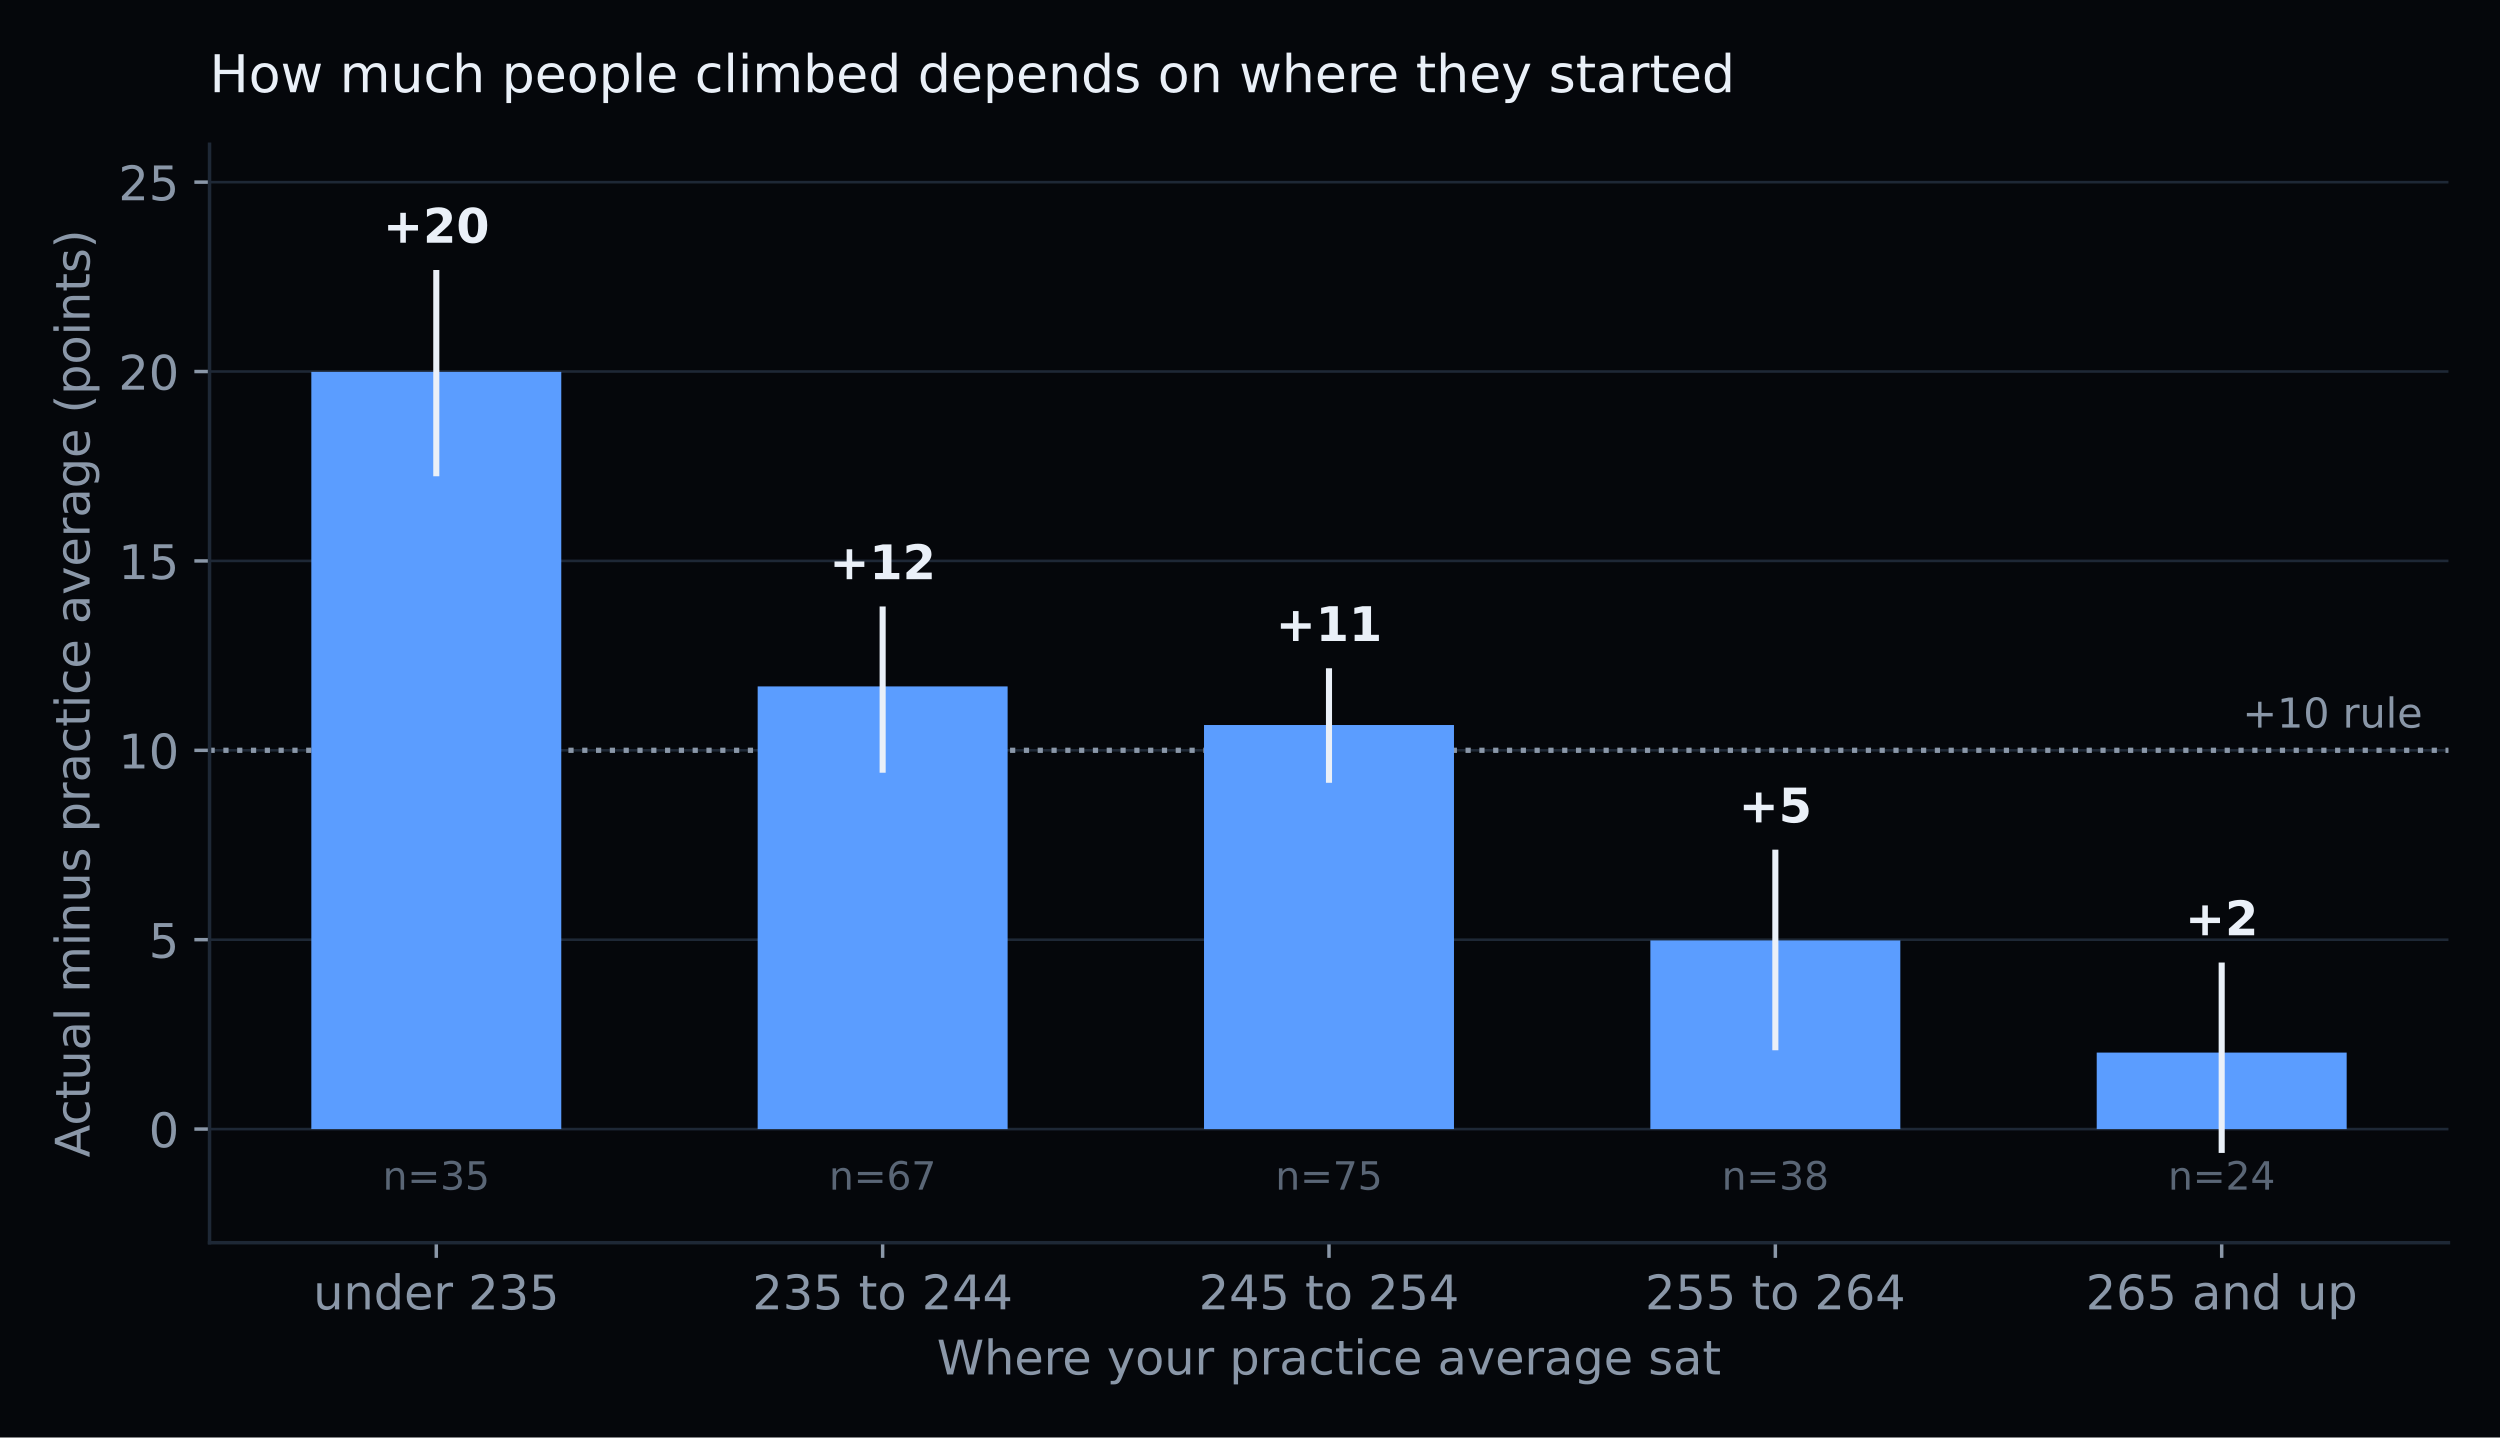
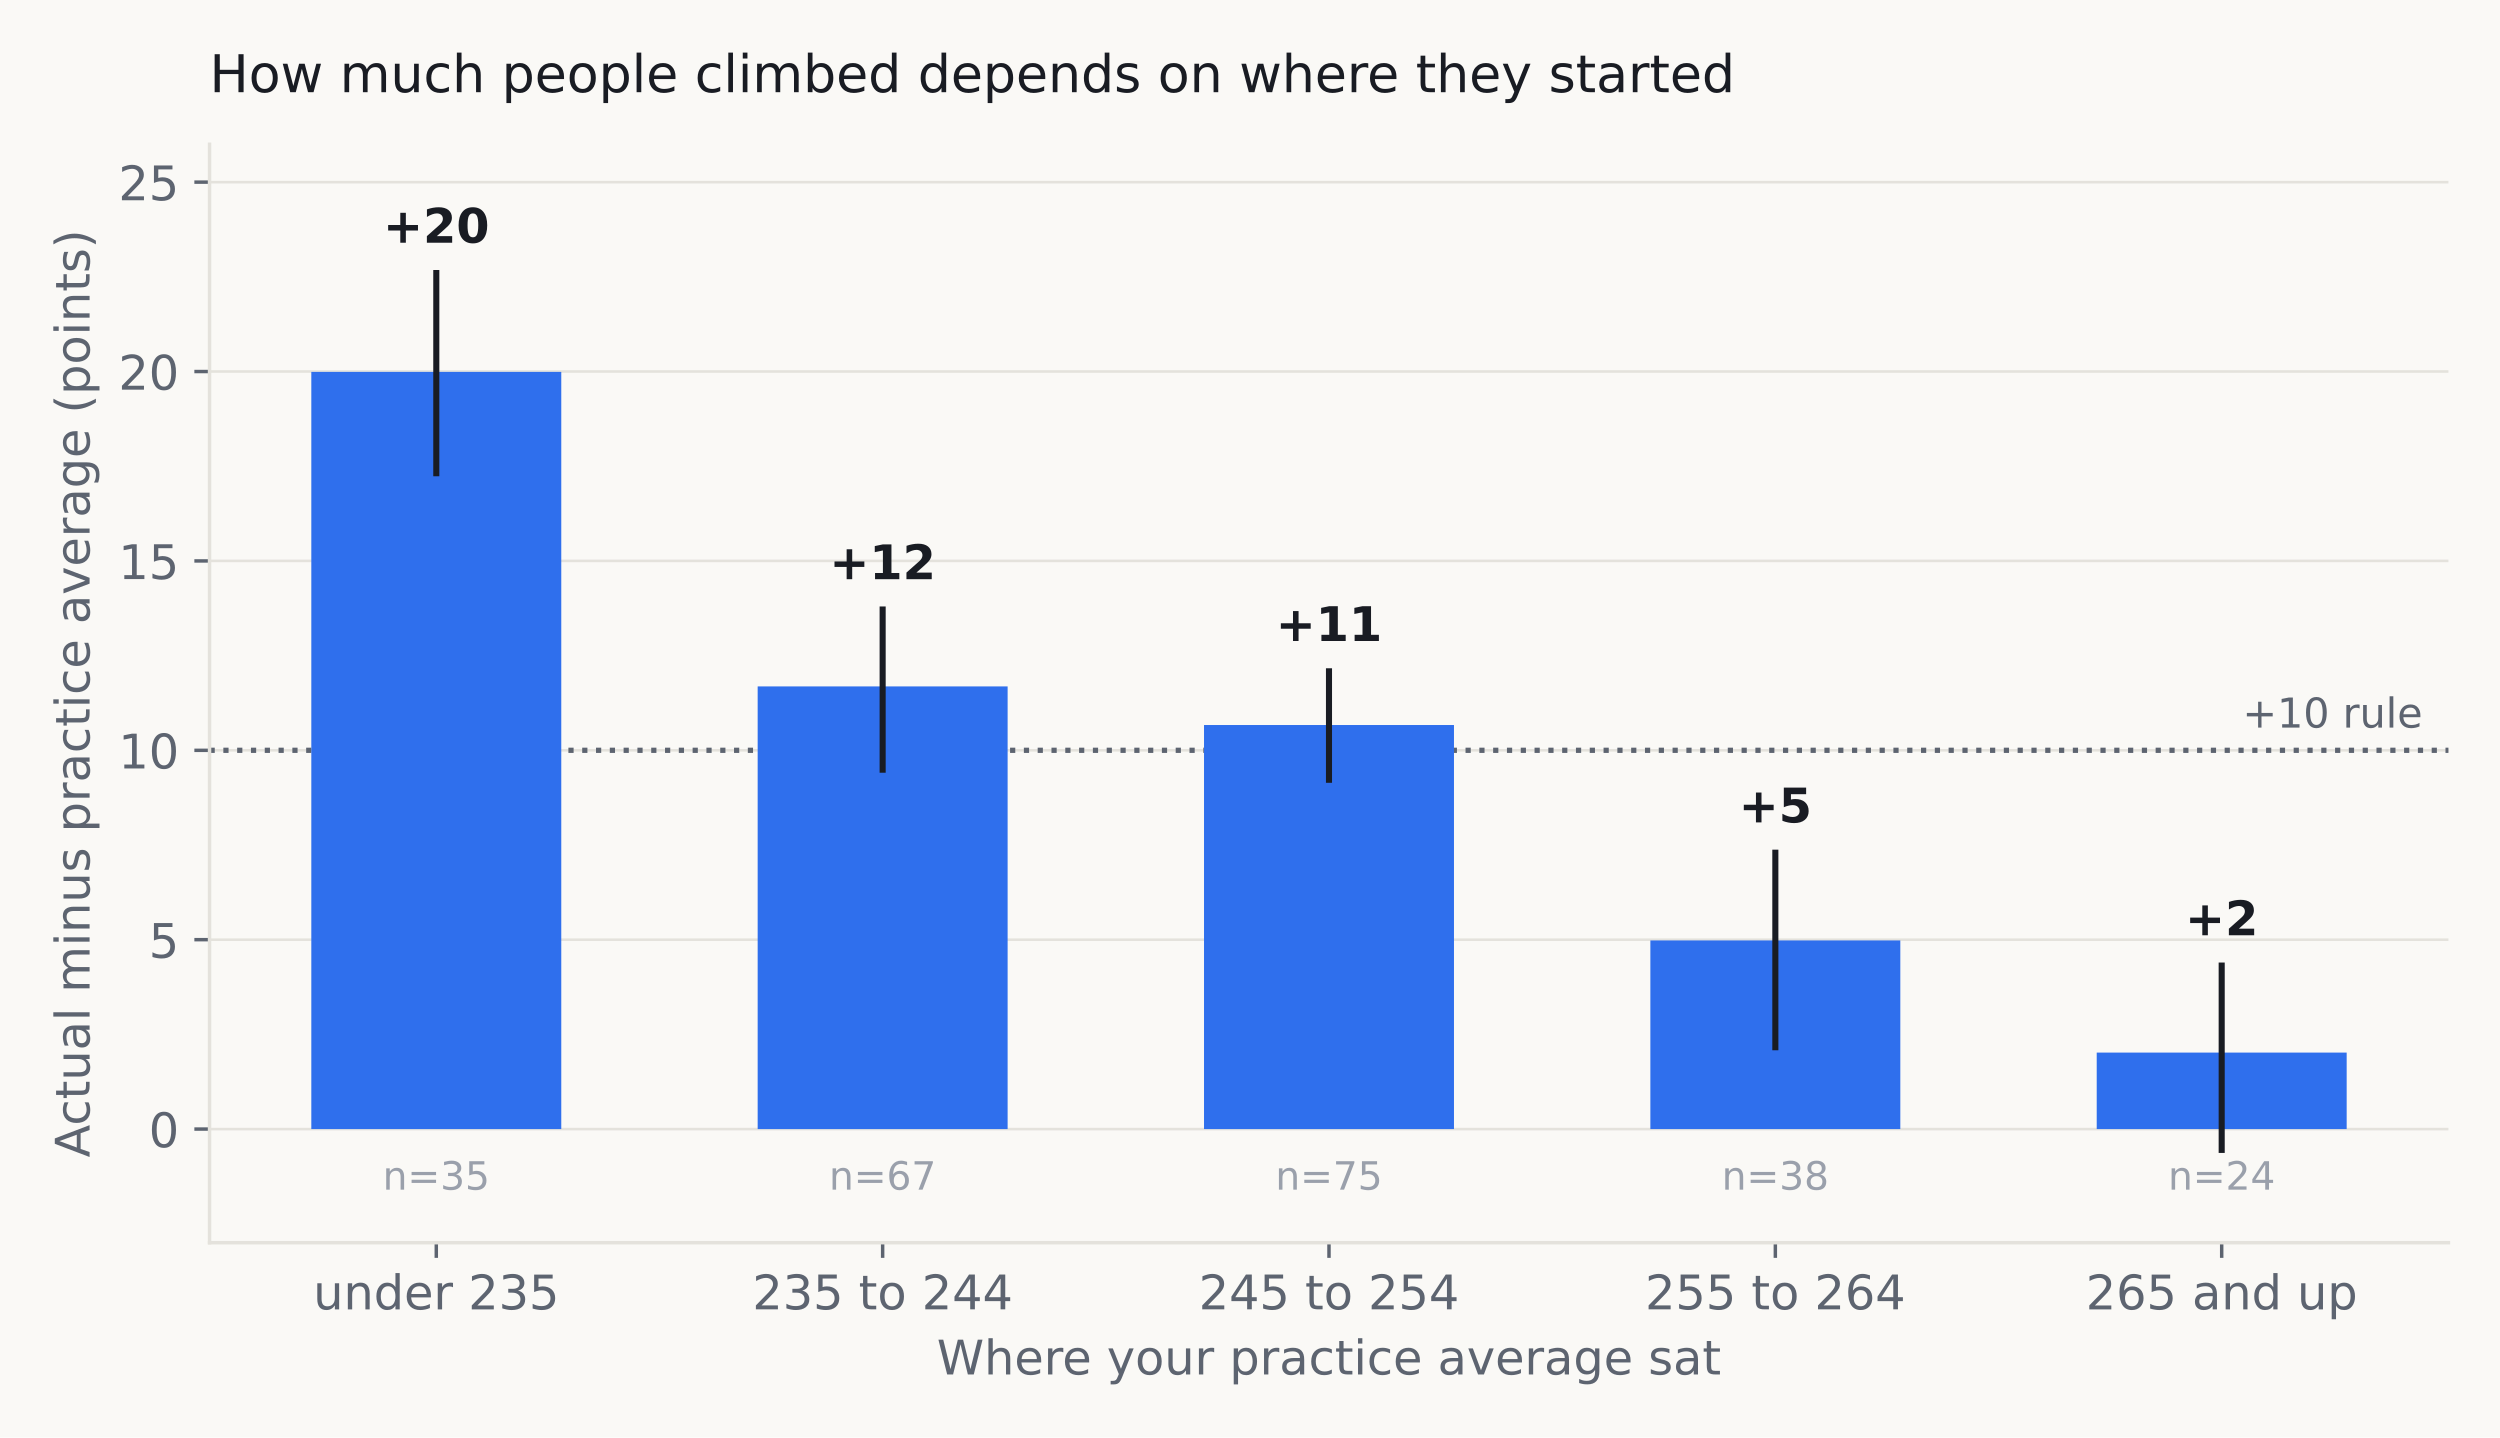
<svg xmlns="http://www.w3.org/2000/svg" xmlns:xlink="http://www.w3.org/1999/xlink" width="576pt" height="331.2pt" viewBox="0 0 576 331.2" version="1.1">
  <defs>
    <style type="text/css">*{stroke-linejoin: round; stroke-linecap: butt}</style>
  </defs>
  <g id="figure_1">
    <g id="patch_1">
-       <path d="M 0 331.2  L 576 331.2  L 576 0  L 0 0  z " style="fill: #05070b" />
+       <path d="M 0 331.2  L 576 331.2  L 576 0  L 0 0  z " style="fill: #faf9f6" />
    </g>
    <g id="axes_1">
      <g id="patch_2">
-         <path d="M 48.28 286.32  L 564.12 286.32  L 564.12 33.24  L 48.28 33.24  z " style="fill: #05070b" />
+         <path d="M 48.28 286.32  L 564.12 286.32  L 564.12 33.24  L 48.28 33.24  z " style="fill: #faf9f6" />
      </g>
      <g id="matplotlib.axis_1">
        <g id="xtick_1">
          <g id="line2d_1">
            <defs>
-               <path id="m8a3446f5a4" d="M 0 0  L 0 3.5  " style="stroke: #8a97a8; stroke-width: 0.8" />
+               <path id="m4765585aff" d="M 0 0  L 0 3.5  " style="stroke: #5d6470; stroke-width: 0.8" />
            </defs>
            <g>
-               <use xlink:href="#m8a3446f5a4" x="100.522" y="286.32" style="fill: #8a97a8; stroke: #8a97a8; stroke-width: 0.8" />
+               <use xlink:href="#m4765585aff" x="100.522" y="286.32" style="fill: #5d6470; stroke: #5d6470; stroke-width: 0.8" />
            </g>
          </g>
          <g id="text_1">
-             <text style="font-size: 11px; font-family: 'DejaVu Sans'; text-anchor: middle; fill: #8a97a8" x="100.522" y="301.678" transform="rotate(-0 100.5222 301.6783)">under 235</text>
+             <text style="font-size: 11px; font-family: 'DejaVu Sans'; text-anchor: middle; fill: #5d6470" x="100.522" y="301.678" transform="rotate(-0 100.5222 301.6783)">under 235</text>
          </g>
        </g>
        <g id="xtick_2">
          <g id="line2d_2">
            <g>
-               <use xlink:href="#m8a3446f5a4" x="203.361" y="286.32" style="fill: #8a97a8; stroke: #8a97a8; stroke-width: 0.8" />
+               <use xlink:href="#m4765585aff" x="203.361" y="286.32" style="fill: #5d6470; stroke: #5d6470; stroke-width: 0.8" />
            </g>
          </g>
          <g id="text_2">
-             <text style="font-size: 11px; font-family: 'DejaVu Sans'; text-anchor: middle; fill: #8a97a8" x="203.361" y="301.677" transform="rotate(-0 203.3611 301.6774)">235 to 244</text>
+             <text style="font-size: 11px; font-family: 'DejaVu Sans'; text-anchor: middle; fill: #5d6470" x="203.361" y="301.677" transform="rotate(-0 203.3611 301.6774)">235 to 244</text>
          </g>
        </g>
        <g id="xtick_3">
          <g id="line2d_3">
            <g>
-               <use xlink:href="#m8a3446f5a4" x="306.2" y="286.32" style="fill: #8a97a8; stroke: #8a97a8; stroke-width: 0.8" />
+               <use xlink:href="#m4765585aff" x="306.2" y="286.32" style="fill: #5d6470; stroke: #5d6470; stroke-width: 0.8" />
            </g>
          </g>
          <g id="text_3">
-             <text style="font-size: 11px; font-family: 'DejaVu Sans'; text-anchor: middle; fill: #8a97a8" x="306.2" y="301.677" transform="rotate(-0 306.2 301.6774)">245 to 254</text>
+             <text style="font-size: 11px; font-family: 'DejaVu Sans'; text-anchor: middle; fill: #5d6470" x="306.2" y="301.677" transform="rotate(-0 306.2 301.6774)">245 to 254</text>
          </g>
        </g>
        <g id="xtick_4">
          <g id="line2d_4">
            <g>
-               <use xlink:href="#m8a3446f5a4" x="409.039" y="286.32" style="fill: #8a97a8; stroke: #8a97a8; stroke-width: 0.8" />
+               <use xlink:href="#m4765585aff" x="409.039" y="286.32" style="fill: #5d6470; stroke: #5d6470; stroke-width: 0.8" />
            </g>
          </g>
          <g id="text_4">
-             <text style="font-size: 11px; font-family: 'DejaVu Sans'; text-anchor: middle; fill: #8a97a8" x="409.039" y="301.677" transform="rotate(-0 409.0389 301.6774)">255 to 264</text>
+             <text style="font-size: 11px; font-family: 'DejaVu Sans'; text-anchor: middle; fill: #5d6470" x="409.039" y="301.677" transform="rotate(-0 409.0389 301.6774)">255 to 264</text>
          </g>
        </g>
        <g id="xtick_5">
          <g id="line2d_5">
            <g>
-               <use xlink:href="#m8a3446f5a4" x="511.878" y="286.32" style="fill: #8a97a8; stroke: #8a97a8; stroke-width: 0.8" />
+               <use xlink:href="#m4765585aff" x="511.878" y="286.32" style="fill: #5d6470; stroke: #5d6470; stroke-width: 0.8" />
            </g>
          </g>
          <g id="text_5">
-             <text style="font-size: 11px; font-family: 'DejaVu Sans'; text-anchor: middle; fill: #8a97a8" x="511.878" y="301.678" transform="rotate(-0 511.8778 301.6783)">265 and up</text>
+             <text style="font-size: 11px; font-family: 'DejaVu Sans'; text-anchor: middle; fill: #5d6470" x="511.878" y="301.678" transform="rotate(-0 511.8778 301.6783)">265 and up</text>
          </g>
        </g>
        <g id="text_6">
-           <text style="font-size: 11px; font-family: 'DejaVu Sans'; text-anchor: middle; fill: #8a97a8" x="306.2" y="316.679" transform="rotate(-0 306.2 316.6791)">Where your practice average sat</text>
+           <text style="font-size: 11px; font-family: 'DejaVu Sans'; text-anchor: middle; fill: #5d6470" x="306.2" y="316.679" transform="rotate(-0 306.2 316.6791)">Where your practice average sat</text>
        </g>
      </g>
      <g id="matplotlib.axis_2">
        <g id="ytick_1">
          <g id="line2d_6">
-             <path d="M 48.28 260.139  L 564.12 260.139  " clip-path="url(#pa1606d4087)" style="fill: none; stroke: #1e2836; stroke-width: 0.6; stroke-linecap: square" />
+             <path d="M 48.28 260.139  L 564.12 260.139  " clip-path="url(#p183ba461d8)" style="fill: none; stroke: #e4e2dc; stroke-width: 0.6; stroke-linecap: square" />
          </g>
          <g id="line2d_7">
            <defs>
-               <path id="mdeb7644ae6" d="M 0 0  L -3.5 0  " style="stroke: #8a97a8; stroke-width: 0.8" />
+               <path id="m6b972878d3" d="M 0 0  L -3.5 0  " style="stroke: #5d6470; stroke-width: 0.8" />
            </defs>
            <g>
-               <use xlink:href="#mdeb7644ae6" x="48.28" y="260.139" style="fill: #8a97a8; stroke: #8a97a8; stroke-width: 0.8" />
+               <use xlink:href="#m6b972878d3" x="48.28" y="260.139" style="fill: #5d6470; stroke: #5d6470; stroke-width: 0.8" />
            </g>
          </g>
          <g id="text_7">
-             <text style="font-size: 11px; font-family: 'DejaVu Sans'; text-anchor: end; fill: #8a97a8" x="41.28" y="264.318" transform="rotate(-0 41.28 264.318)">0</text>
+             <text style="font-size: 11px; font-family: 'DejaVu Sans'; text-anchor: end; fill: #5d6470" x="41.28" y="264.318" transform="rotate(-0 41.28 264.318)">0</text>
          </g>
        </g>
        <g id="ytick_2">
          <g id="line2d_8">
-             <path d="M 48.28 216.505  L 564.12 216.505  " clip-path="url(#pa1606d4087)" style="fill: none; stroke: #1e2836; stroke-width: 0.6; stroke-linecap: square" />
+             <path d="M 48.28 216.505  L 564.12 216.505  " clip-path="url(#p183ba461d8)" style="fill: none; stroke: #e4e2dc; stroke-width: 0.6; stroke-linecap: square" />
          </g>
          <g id="line2d_9">
            <g>
-               <use xlink:href="#mdeb7644ae6" x="48.28" y="216.505" style="fill: #8a97a8; stroke: #8a97a8; stroke-width: 0.8" />
+               <use xlink:href="#m6b972878d3" x="48.28" y="216.505" style="fill: #5d6470; stroke: #5d6470; stroke-width: 0.8" />
            </g>
          </g>
          <g id="text_8">
-             <text style="font-size: 11px; font-family: 'DejaVu Sans'; text-anchor: end; fill: #8a97a8" x="41.28" y="220.684" transform="rotate(-0 41.28 220.6835)">5</text>
+             <text style="font-size: 11px; font-family: 'DejaVu Sans'; text-anchor: end; fill: #5d6470" x="41.28" y="220.684" transform="rotate(-0 41.28 220.6835)">5</text>
          </g>
        </g>
        <g id="ytick_3">
          <g id="line2d_10">
-             <path d="M 48.28 172.87  L 564.12 172.87  " clip-path="url(#pa1606d4087)" style="fill: none; stroke: #1e2836; stroke-width: 0.6; stroke-linecap: square" />
+             <path d="M 48.28 172.87  L 564.12 172.87  " clip-path="url(#p183ba461d8)" style="fill: none; stroke: #e4e2dc; stroke-width: 0.6; stroke-linecap: square" />
          </g>
          <g id="line2d_11">
            <g>
-               <use xlink:href="#mdeb7644ae6" x="48.28" y="172.87" style="fill: #8a97a8; stroke: #8a97a8; stroke-width: 0.8" />
+               <use xlink:href="#m6b972878d3" x="48.28" y="172.87" style="fill: #5d6470; stroke: #5d6470; stroke-width: 0.8" />
            </g>
          </g>
          <g id="text_9">
-             <text style="font-size: 11px; font-family: 'DejaVu Sans'; text-anchor: end; fill: #8a97a8" x="41.28" y="177.049" transform="rotate(-0 41.28 177.0491)">10</text>
+             <text style="font-size: 11px; font-family: 'DejaVu Sans'; text-anchor: end; fill: #5d6470" x="41.28" y="177.049" transform="rotate(-0 41.28 177.0491)">10</text>
          </g>
        </g>
        <g id="ytick_4">
          <g id="line2d_12">
-             <path d="M 48.28 129.236  L 564.12 129.236  " clip-path="url(#pa1606d4087)" style="fill: none; stroke: #1e2836; stroke-width: 0.6; stroke-linecap: square" />
+             <path d="M 48.28 129.236  L 564.12 129.236  " clip-path="url(#p183ba461d8)" style="fill: none; stroke: #e4e2dc; stroke-width: 0.6; stroke-linecap: square" />
          </g>
          <g id="line2d_13">
            <g>
-               <use xlink:href="#mdeb7644ae6" x="48.28" y="129.236" style="fill: #8a97a8; stroke: #8a97a8; stroke-width: 0.8" />
+               <use xlink:href="#m6b972878d3" x="48.28" y="129.236" style="fill: #5d6470; stroke: #5d6470; stroke-width: 0.8" />
            </g>
          </g>
          <g id="text_10">
-             <text style="font-size: 11px; font-family: 'DejaVu Sans'; text-anchor: end; fill: #8a97a8" x="41.28" y="133.415" transform="rotate(-0 41.28 133.4146)">15</text>
+             <text style="font-size: 11px; font-family: 'DejaVu Sans'; text-anchor: end; fill: #5d6470" x="41.28" y="133.415" transform="rotate(-0 41.28 133.4146)">15</text>
          </g>
        </g>
        <g id="ytick_5">
          <g id="line2d_14">
-             <path d="M 48.28 85.601  L 564.12 85.601  " clip-path="url(#pa1606d4087)" style="fill: none; stroke: #1e2836; stroke-width: 0.6; stroke-linecap: square" />
+             <path d="M 48.28 85.601  L 564.12 85.601  " clip-path="url(#p183ba461d8)" style="fill: none; stroke: #e4e2dc; stroke-width: 0.6; stroke-linecap: square" />
          </g>
          <g id="line2d_15">
            <g>
-               <use xlink:href="#mdeb7644ae6" x="48.28" y="85.601" style="fill: #8a97a8; stroke: #8a97a8; stroke-width: 0.8" />
+               <use xlink:href="#m6b972878d3" x="48.28" y="85.601" style="fill: #5d6470; stroke: #5d6470; stroke-width: 0.8" />
            </g>
          </g>
          <g id="text_11">
-             <text style="font-size: 11px; font-family: 'DejaVu Sans'; text-anchor: end; fill: #8a97a8" x="41.28" y="89.78" transform="rotate(-0 41.28 89.78009)">20</text>
+             <text style="font-size: 11px; font-family: 'DejaVu Sans'; text-anchor: end; fill: #5d6470" x="41.28" y="89.78" transform="rotate(-0 41.28 89.78009)">20</text>
          </g>
        </g>
        <g id="ytick_6">
          <g id="line2d_16">
-             <path d="M 48.28 41.967  L 564.12 41.967  " clip-path="url(#pa1606d4087)" style="fill: none; stroke: #1e2836; stroke-width: 0.6; stroke-linecap: square" />
+             <path d="M 48.28 41.967  L 564.12 41.967  " clip-path="url(#p183ba461d8)" style="fill: none; stroke: #e4e2dc; stroke-width: 0.6; stroke-linecap: square" />
          </g>
          <g id="line2d_17">
            <g>
-               <use xlink:href="#mdeb7644ae6" x="48.28" y="41.967" style="fill: #8a97a8; stroke: #8a97a8; stroke-width: 0.8" />
+               <use xlink:href="#m6b972878d3" x="48.28" y="41.967" style="fill: #5d6470; stroke: #5d6470; stroke-width: 0.8" />
            </g>
          </g>
          <g id="text_12">
-             <text style="font-size: 11px; font-family: 'DejaVu Sans'; text-anchor: end; fill: #8a97a8" x="41.28" y="46.146" transform="rotate(-0 41.28 46.14561)">25</text>
+             <text style="font-size: 11px; font-family: 'DejaVu Sans'; text-anchor: end; fill: #5d6470" x="41.28" y="46.146" transform="rotate(-0 41.28 46.14561)">25</text>
          </g>
        </g>
        <g id="text_13">
-           <text style="font-size: 11px; font-family: 'DejaVu Sans'; text-anchor: middle; fill: #8a97a8" x="20.64" y="159.78" transform="rotate(-90 20.63992 159.78)">Actual minus practice average (points)</text>
+           <text style="font-size: 11px; font-family: 'DejaVu Sans'; text-anchor: middle; fill: #5d6470" x="20.64" y="159.78" transform="rotate(-90 20.63992 159.78)">Actual minus practice average (points)</text>
        </g>
      </g>
      <g id="line2d_18">
-         <path d="M 48.28 172.87  L 564.12 172.87  " clip-path="url(#pa1606d4087)" style="fill: none; stroke-dasharray: 1.2,1.98; stroke-dashoffset: 0; stroke: #8a97a8; stroke-width: 1.2" />
+         <path d="M 48.28 172.87  L 564.12 172.87  " clip-path="url(#p183ba461d8)" style="fill: none; stroke-dasharray: 1.2,1.98; stroke-dashoffset: 0; stroke: #5d6470; stroke-width: 1.2" />
      </g>
      <g id="patch_3">
-         <path d="M 48.28 286.32  L 48.28 33.24  " style="fill: none; stroke: #1e2836; stroke-width: 0.8; stroke-linejoin: miter; stroke-linecap: square" />
+         <path d="M 48.28 286.32  L 48.28 33.24  " style="fill: none; stroke: #e4e2dc; stroke-width: 0.8; stroke-linejoin: miter; stroke-linecap: square" />
      </g>
      <g id="patch_4">
-         <path d="M 48.28 286.32  L 564.12 286.32  " style="fill: none; stroke: #1e2836; stroke-width: 0.8; stroke-linejoin: miter; stroke-linecap: square" />
+         <path d="M 48.28 286.32  L 564.12 286.32  " style="fill: none; stroke: #e4e2dc; stroke-width: 0.8; stroke-linejoin: miter; stroke-linecap: square" />
      </g>
      <g id="patch_5">
-         <path d="M 71.727 260.139  L 129.317 260.139  L 129.317 85.683  L 71.727 85.683  z " clip-path="url(#pa1606d4087)" style="fill: #5b9dff" />
+         <path d="M 71.727 260.139  L 129.317 260.139  L 129.317 85.683  L 71.727 85.683  z " clip-path="url(#p183ba461d8)" style="fill: #2f6fed" />
      </g>
      <g id="patch_6">
-         <path d="M 174.566 260.139  L 232.156 260.139  L 232.156 158.15  L 174.566 158.15  z " clip-path="url(#pa1606d4087)" style="fill: #5b9dff" />
+         <path d="M 174.566 260.139  L 232.156 260.139  L 232.156 158.15  L 174.566 158.15  z " clip-path="url(#p183ba461d8)" style="fill: #2f6fed" />
      </g>
      <g id="patch_7">
-         <path d="M 277.405 260.139  L 334.995 260.139  L 334.995 167.044  L 277.405 167.044  z " clip-path="url(#pa1606d4087)" style="fill: #5b9dff" />
+         <path d="M 277.405 260.139  L 334.995 260.139  L 334.995 167.044  L 277.405 167.044  z " clip-path="url(#p183ba461d8)" style="fill: #2f6fed" />
      </g>
      <g id="patch_8">
-         <path d="M 380.244 260.139  L 437.834 260.139  L 437.834 216.678  L 380.244 216.678  z " clip-path="url(#pa1606d4087)" style="fill: #5b9dff" />
+         <path d="M 380.244 260.139  L 437.834 260.139  L 437.834 216.678  L 380.244 216.678  z " clip-path="url(#p183ba461d8)" style="fill: #2f6fed" />
      </g>
      <g id="patch_9">
-         <path d="M 483.083 260.139  L 540.673 260.139  L 540.673 242.516  L 483.083 242.516  z " clip-path="url(#pa1606d4087)" style="fill: #5b9dff" />
+         <path d="M 483.083 260.139  L 540.673 260.139  L 540.673 242.516  L 483.083 242.516  z " clip-path="url(#p183ba461d8)" style="fill: #2f6fed" />
      </g>
      <g id="text_14">
-         <text style="font-weight: 700; font-size: 11px; font-family: 'DejaVu Sans'; text-anchor: middle; fill: #eaf0f8" x="100.522" y="55.921" transform="rotate(-0 100.5222 55.92066)">+20</text>
+         <text style="font-weight: 700; font-size: 11px; font-family: 'DejaVu Sans'; text-anchor: middle; fill: #191c23" x="100.522" y="55.921" transform="rotate(-0 100.5222 55.92066)">+20</text>
      </g>
      <g id="text_15">
-         <text style="font-size: 9px; font-family: 'DejaVu Sans'; text-anchor: middle; fill: #5a6676" x="100.522" y="274.102" transform="rotate(-0 100.5222 274.1023)">n=35</text>
+         <text style="font-size: 9px; font-family: 'DejaVu Sans'; text-anchor: middle; fill: #9aa0ab" x="100.522" y="274.102" transform="rotate(-0 100.5222 274.1023)">n=35</text>
      </g>
      <g id="text_16">
-         <text style="font-weight: 700; font-size: 11px; font-family: 'DejaVu Sans'; text-anchor: middle; fill: #eaf0f8" x="203.361" y="133.443" transform="rotate(-0 203.3611 133.4434)">+12</text>
+         <text style="font-weight: 700; font-size: 11px; font-family: 'DejaVu Sans'; text-anchor: middle; fill: #191c23" x="203.361" y="133.443" transform="rotate(-0 203.3611 133.4434)">+12</text>
      </g>
      <g id="text_17">
-         <text style="font-size: 9px; font-family: 'DejaVu Sans'; text-anchor: middle; fill: #5a6676" x="203.361" y="274.102" transform="rotate(-0 203.3611 274.1023)">n=67</text>
+         <text style="font-size: 9px; font-family: 'DejaVu Sans'; text-anchor: middle; fill: #9aa0ab" x="203.361" y="274.102" transform="rotate(-0 203.3611 274.1023)">n=67</text>
      </g>
      <g id="text_18">
-         <text style="font-weight: 700; font-size: 11px; font-family: 'DejaVu Sans'; text-anchor: middle; fill: #eaf0f8" x="306.2" y="147.681" transform="rotate(-0 306.2 147.6808)">+11</text>
+         <text style="font-weight: 700; font-size: 11px; font-family: 'DejaVu Sans'; text-anchor: middle; fill: #191c23" x="306.2" y="147.681" transform="rotate(-0 306.2 147.6808)">+11</text>
      </g>
      <g id="text_19">
-         <text style="font-size: 9px; font-family: 'DejaVu Sans'; text-anchor: middle; fill: #5a6676" x="306.2" y="274.102" transform="rotate(-0 306.2 274.1023)">n=75</text>
+         <text style="font-size: 9px; font-family: 'DejaVu Sans'; text-anchor: middle; fill: #9aa0ab" x="306.2" y="274.102" transform="rotate(-0 306.2 274.1023)">n=75</text>
      </g>
      <g id="text_20">
-         <text style="font-weight: 700; font-size: 11px; font-family: 'DejaVu Sans'; text-anchor: middle; fill: #eaf0f8" x="409.039" y="189.485" transform="rotate(-0 409.0389 189.4848)">+5</text>
+         <text style="font-weight: 700; font-size: 11px; font-family: 'DejaVu Sans'; text-anchor: middle; fill: #191c23" x="409.039" y="189.485" transform="rotate(-0 409.0389 189.4848)">+5</text>
      </g>
      <g id="text_21">
-         <text style="font-size: 9px; font-family: 'DejaVu Sans'; text-anchor: middle; fill: #5a6676" x="409.039" y="274.102" transform="rotate(-0 409.0389 274.1023)">n=38</text>
+         <text style="font-size: 9px; font-family: 'DejaVu Sans'; text-anchor: middle; fill: #9aa0ab" x="409.039" y="274.102" transform="rotate(-0 409.0389 274.1023)">n=38</text>
      </g>
      <g id="text_22">
-         <text style="font-weight: 700; font-size: 11px; font-family: 'DejaVu Sans'; text-anchor: middle; fill: #eaf0f8" x="511.878" y="215.488" transform="rotate(-0 511.8778 215.4883)">+2</text>
+         <text style="font-weight: 700; font-size: 11px; font-family: 'DejaVu Sans'; text-anchor: middle; fill: #191c23" x="511.878" y="215.488" transform="rotate(-0 511.8778 215.4883)">+2</text>
      </g>
      <g id="text_23">
-         <text style="font-size: 9px; font-family: 'DejaVu Sans'; text-anchor: middle; fill: #5a6676" x="511.878" y="274.102" transform="rotate(-0 511.8778 274.1023)">n=24</text>
+         <text style="font-size: 9px; font-family: 'DejaVu Sans'; text-anchor: middle; fill: #9aa0ab" x="511.878" y="274.102" transform="rotate(-0 511.8778 274.1023)">n=24</text>
      </g>
      <g id="text_24">
-         <text style="font-size: 9.5px; font-family: 'DejaVu Sans'; text-anchor: end; fill: #8a97a8" x="558.155" y="167.634" transform="rotate(-0 558.1553 167.6342)">+10 rule</text>
+         <text style="font-size: 9.5px; font-family: 'DejaVu Sans'; text-anchor: end; fill: #5d6470" x="558.155" y="167.634" transform="rotate(-0 558.1553 167.6342)">+10 rule</text>
      </g>
      <g id="text_25">
-         <text style="font-size: 12px; font-family: 'DejaVu Sans'; text-anchor: start; fill: #eaf0f8" x="48.28" y="21.24" transform="rotate(-0 48.28 21.24)">How much people climbed depends on where they started</text>
+         <text style="font-size: 12px; font-family: 'DejaVu Sans'; text-anchor: start; fill: #191c23" x="48.28" y="21.24" transform="rotate(-0 48.28 21.24)">How much people climbed depends on where they started</text>
      </g>
      <g id="line2d_19">
-         <path d="M 100.522 109.028  L 100.522 62.902  " clip-path="url(#pa1606d4087)" style="fill: none; stroke: #eaf0f8; stroke-width: 1.4; stroke-linecap: square" />
+         <path d="M 100.522 109.028  L 100.522 62.902  " clip-path="url(#p183ba461d8)" style="fill: none; stroke: #191c23; stroke-width: 1.4; stroke-linecap: square" />
      </g>
      <g id="line2d_20">
-         <path d="M 203.361 177.341  L 203.361 140.425  " clip-path="url(#pa1606d4087)" style="fill: none; stroke: #eaf0f8; stroke-width: 1.4; stroke-linecap: square" />
+         <path d="M 203.361 177.341  L 203.361 140.425  " clip-path="url(#p183ba461d8)" style="fill: none; stroke: #191c23; stroke-width: 1.4; stroke-linecap: square" />
      </g>
      <g id="line2d_21">
-         <path d="M 306.2 179.655  L 306.2 154.662  " clip-path="url(#pa1606d4087)" style="fill: none; stroke: #eaf0f8; stroke-width: 1.4; stroke-linecap: square" />
+         <path d="M 306.2 179.655  L 306.2 154.662  " clip-path="url(#p183ba461d8)" style="fill: none; stroke: #191c23; stroke-width: 1.4; stroke-linecap: square" />
      </g>
      <g id="line2d_22">
-         <path d="M 409.039 241.276  L 409.039 196.466  " clip-path="url(#pa1606d4087)" style="fill: none; stroke: #eaf0f8; stroke-width: 1.4; stroke-linecap: square" />
+         <path d="M 409.039 241.276  L 409.039 196.466  " clip-path="url(#p183ba461d8)" style="fill: none; stroke: #191c23; stroke-width: 1.4; stroke-linecap: square" />
      </g>
      <g id="line2d_23">
-         <path d="M 511.878 264.93  L 511.878 222.47  " clip-path="url(#pa1606d4087)" style="fill: none; stroke: #eaf0f8; stroke-width: 1.4; stroke-linecap: square" />
+         <path d="M 511.878 264.93  L 511.878 222.47  " clip-path="url(#p183ba461d8)" style="fill: none; stroke: #191c23; stroke-width: 1.4; stroke-linecap: square" />
      </g>
    </g>
  </g>
  <defs>
-     <clipPath id="pa1606d4087">
+     <clipPath id="p183ba461d8">
      <rect x="48.28" y="33.24" width="515.84" height="253.08" />
    </clipPath>
  </defs>
</svg>
